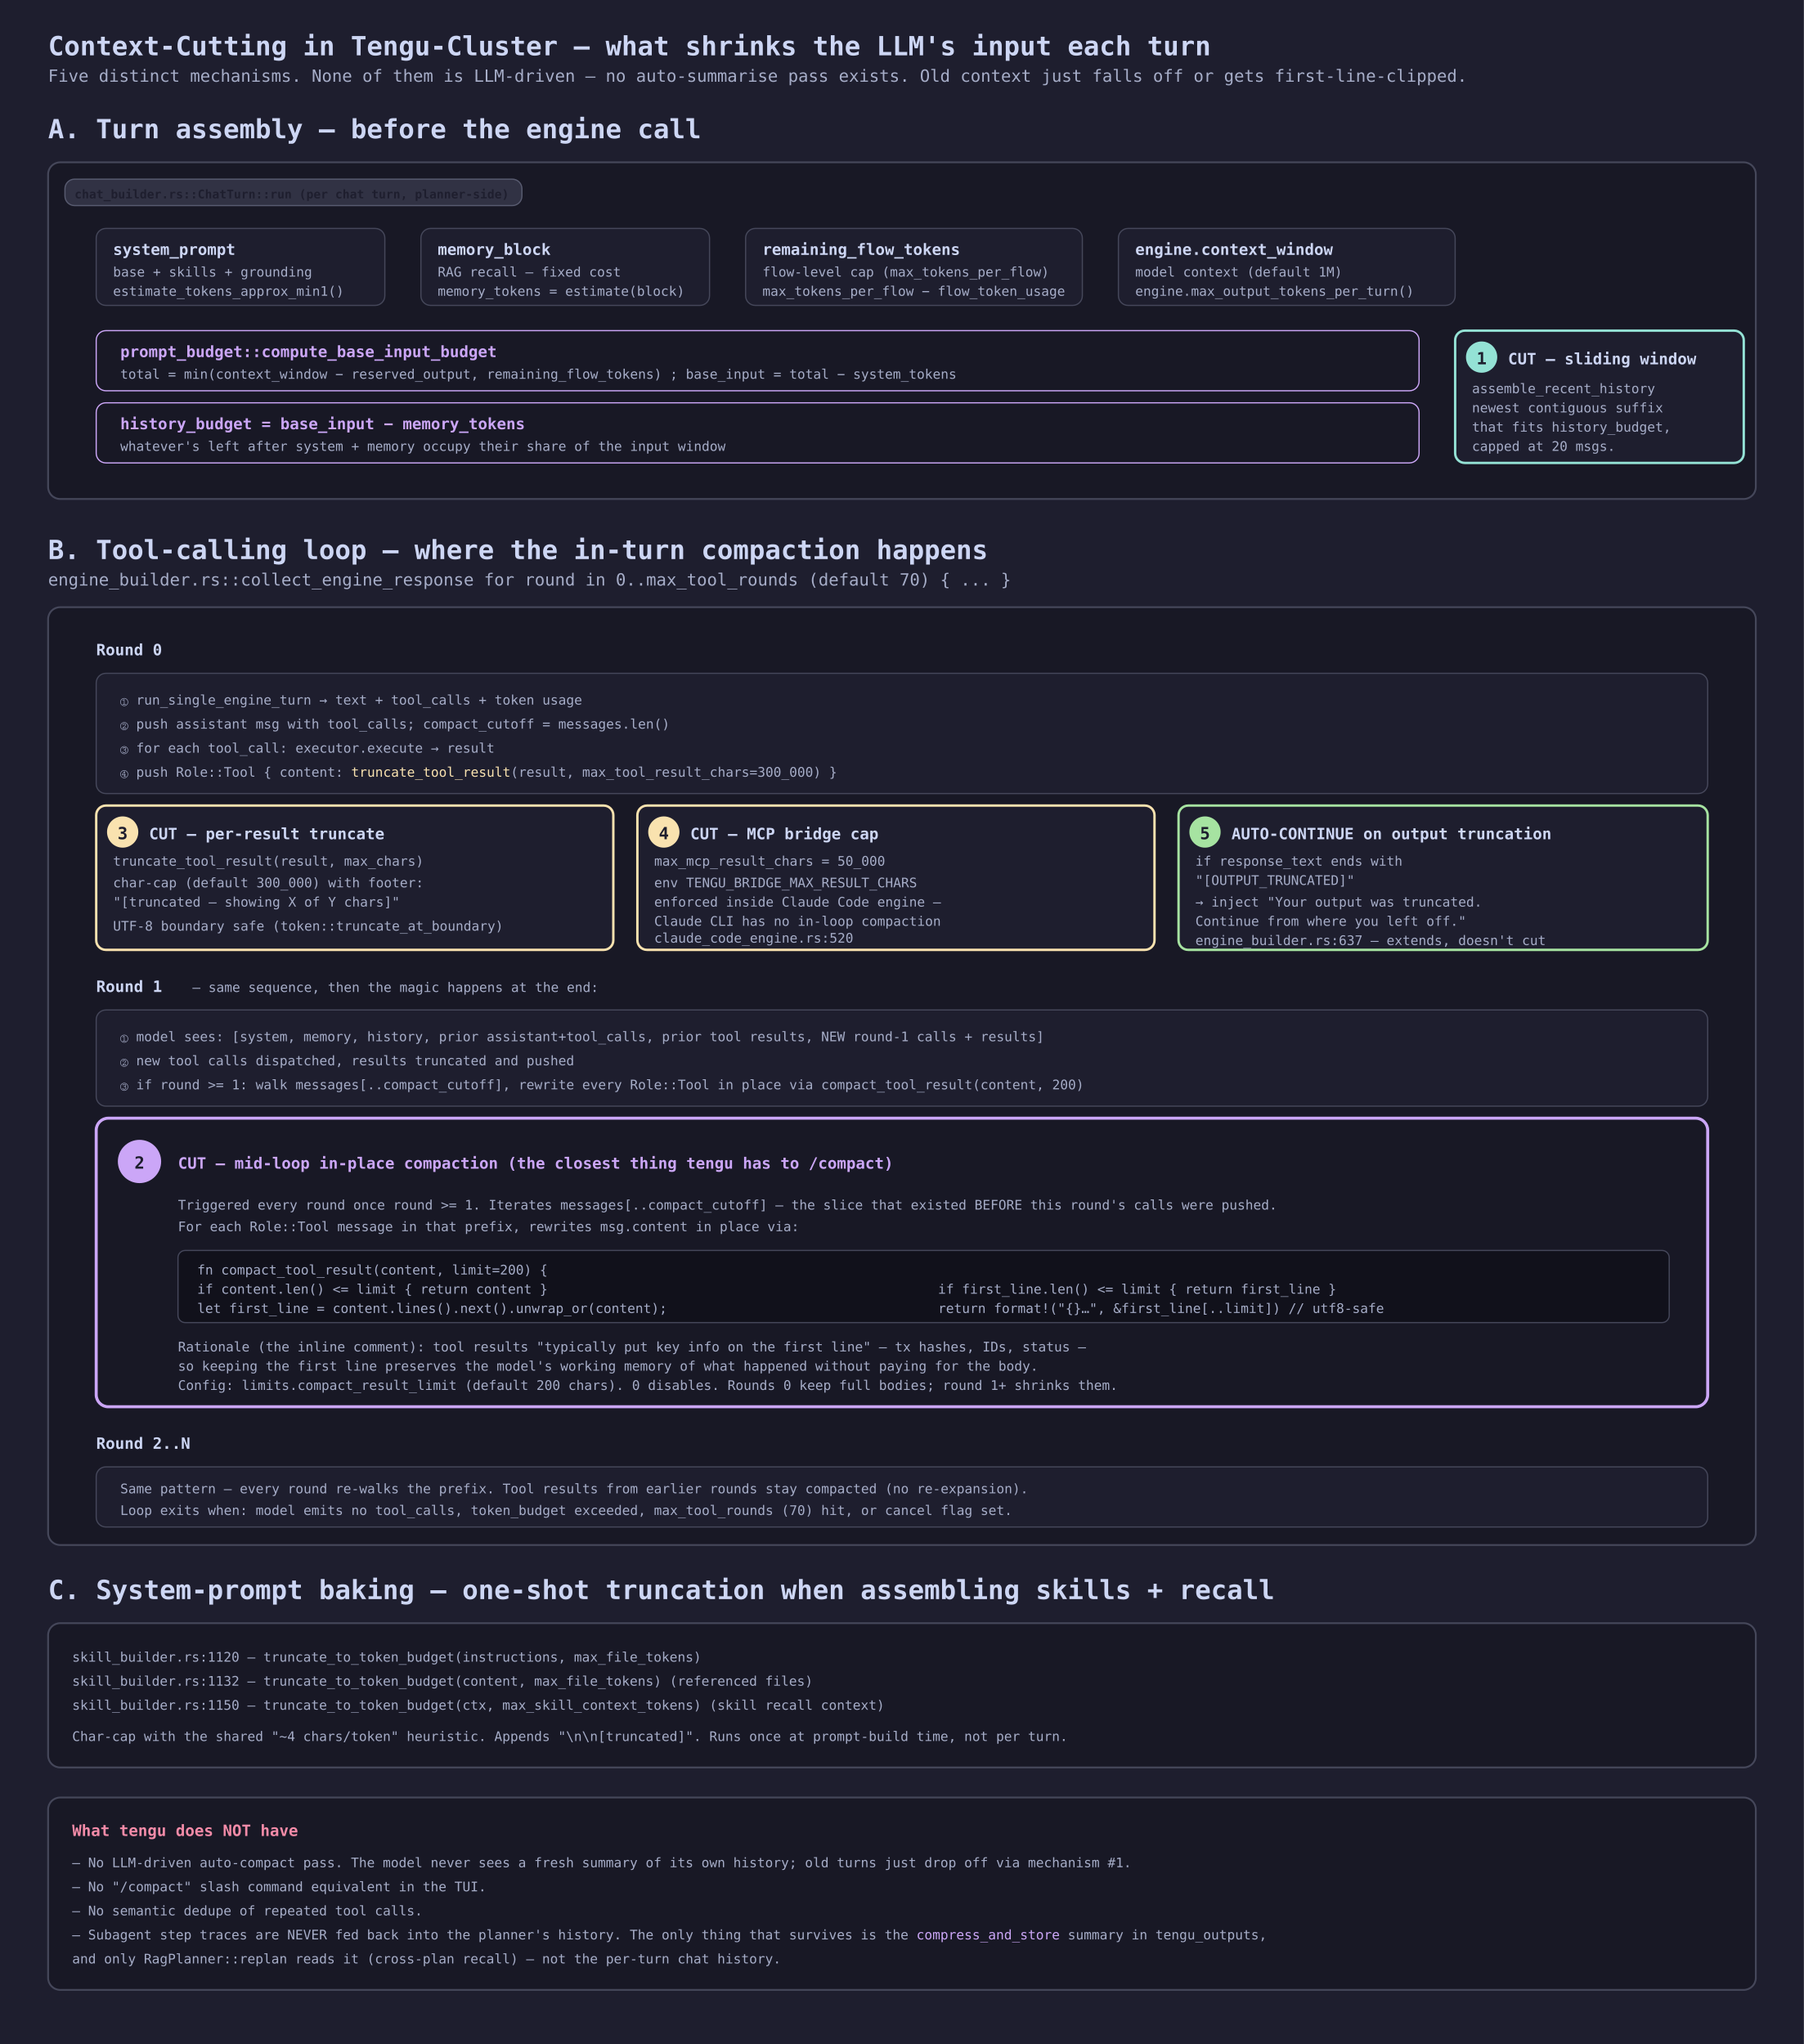
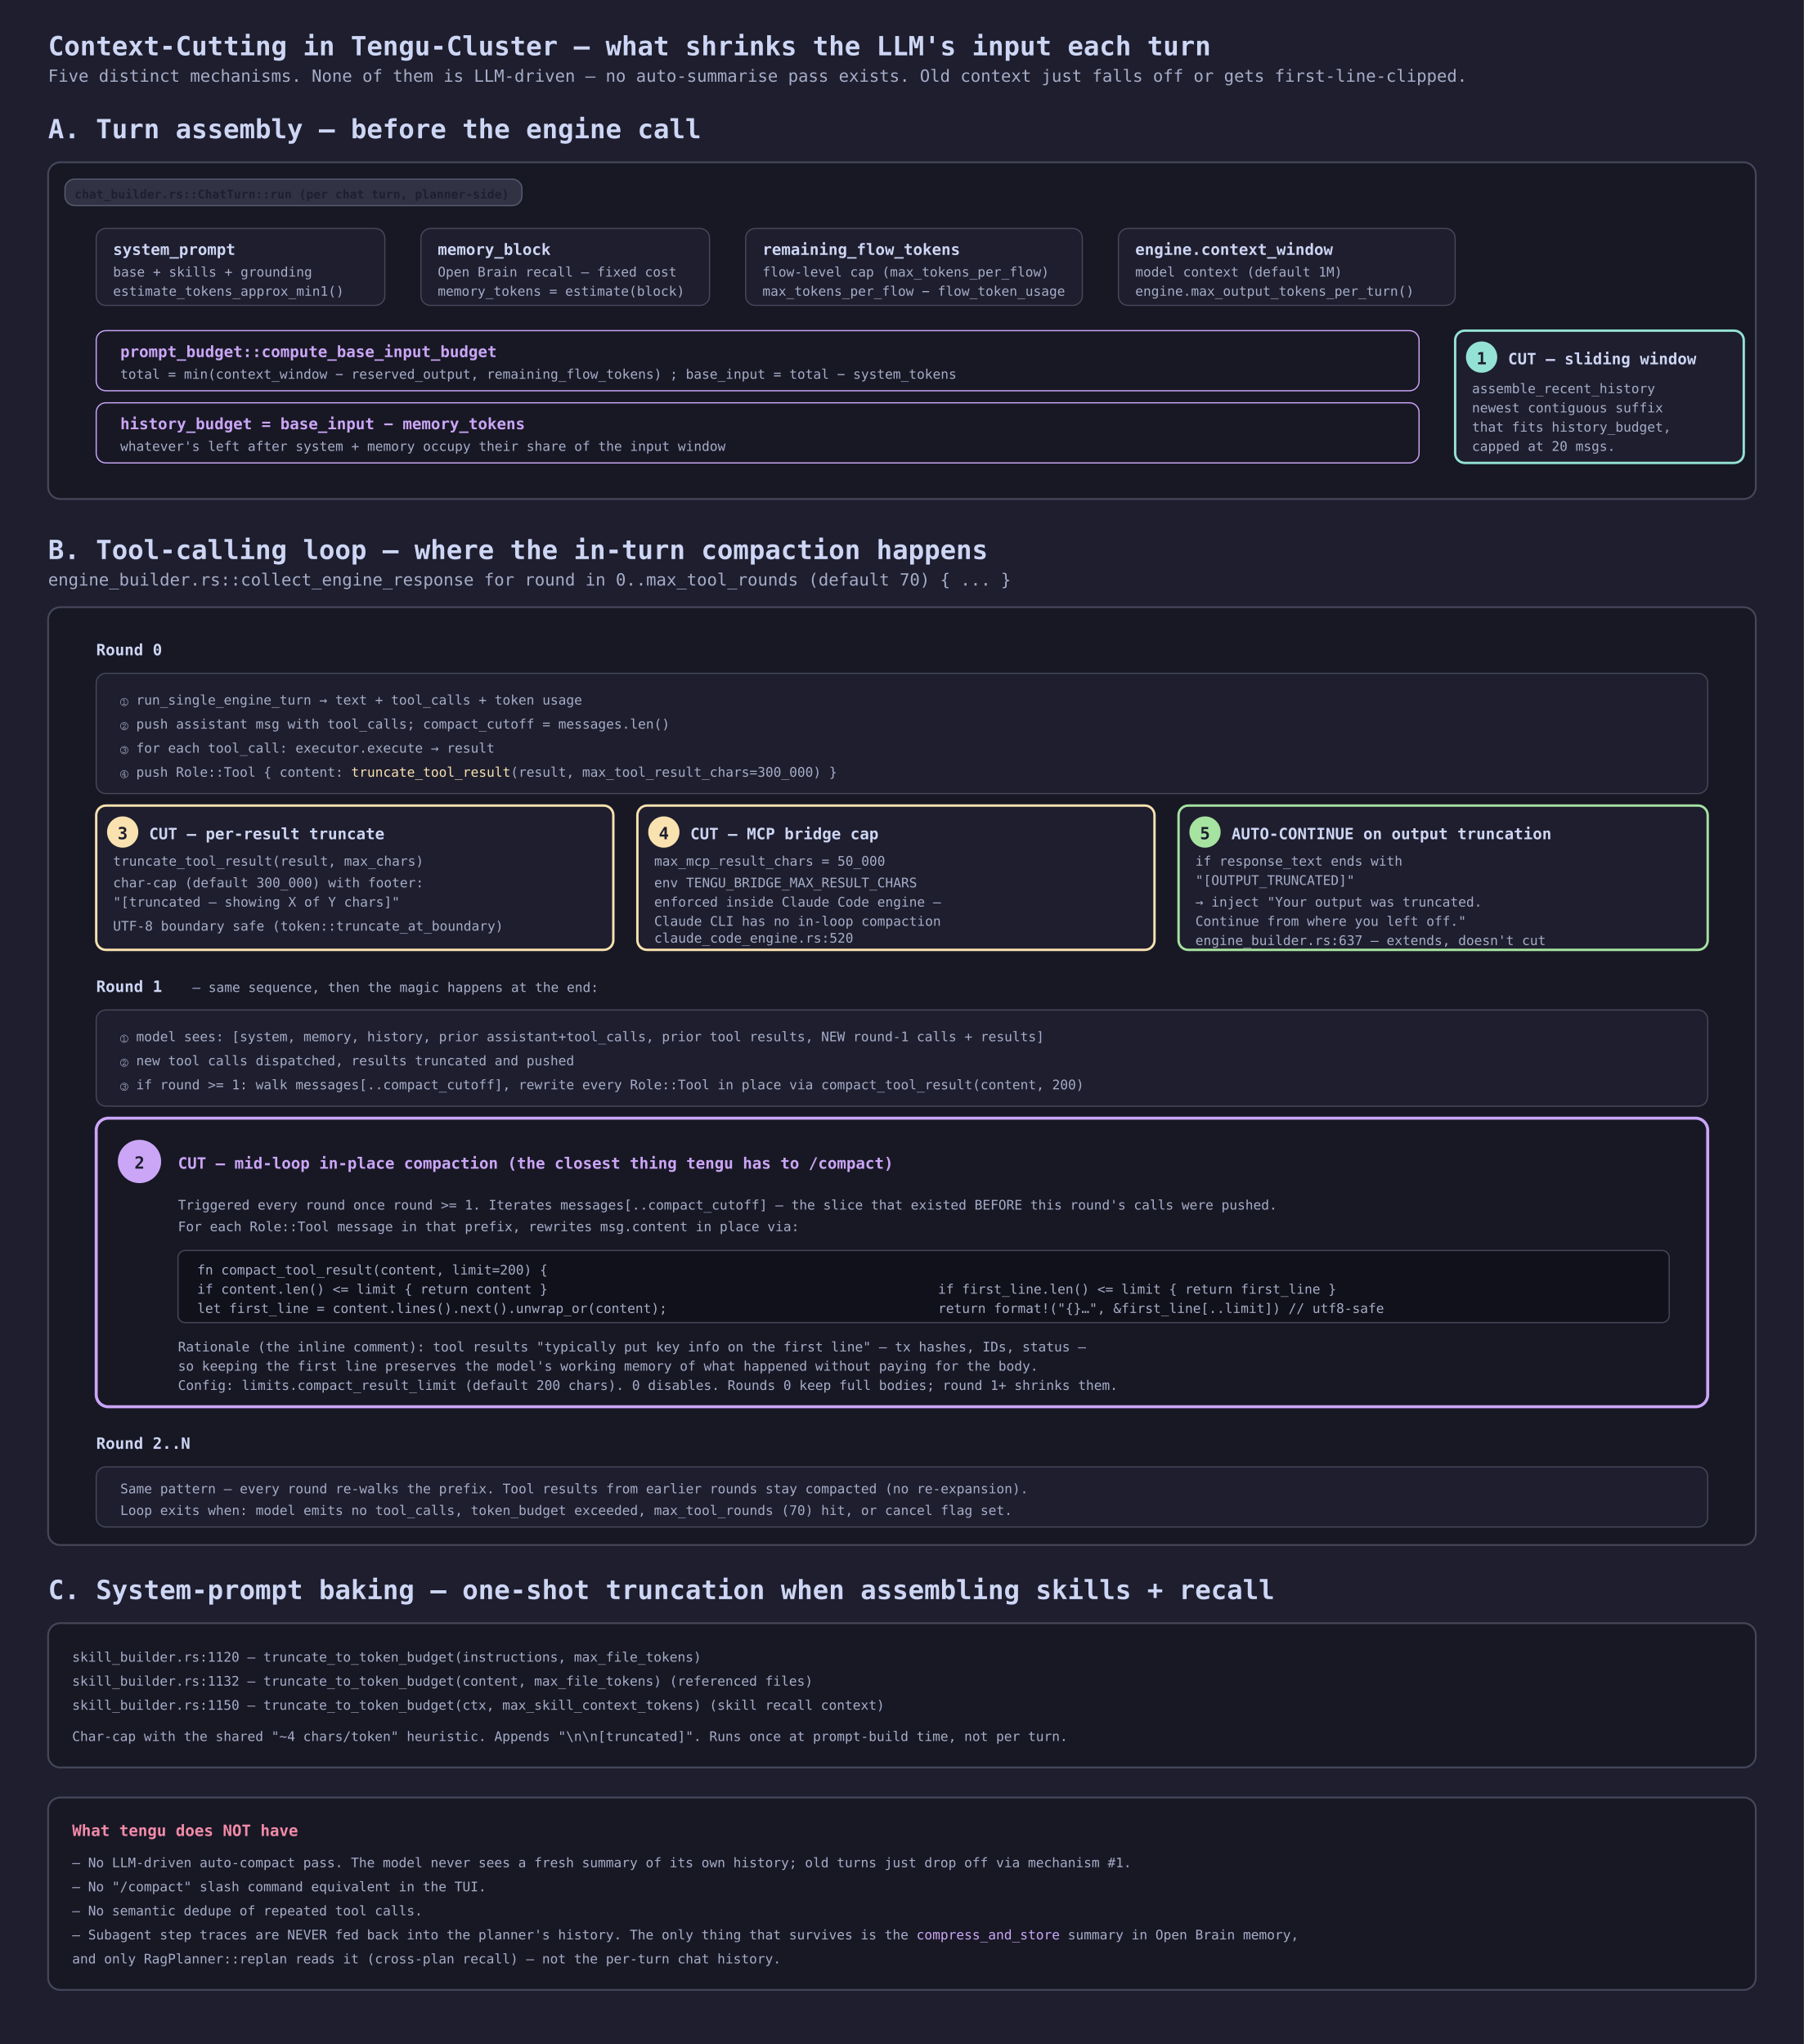
<svg xmlns="http://www.w3.org/2000/svg" viewBox="0 0 1500 1700" font-family="ui-monospace, SFMono-Regular, Menlo, monospace">
  <defs>
    <marker id="arr" viewBox="0 0 10 10" refX="9" refY="5" markerWidth="7" markerHeight="7" orient="auto-start-reverse">
      <path d="M0,0 L10,5 L0,10 z" fill="#cdd6f4" />
    </marker>
    <marker id="arrG" viewBox="0 0 10 10" refX="9" refY="5" markerWidth="7" markerHeight="7" orient="auto-start-reverse">
      <path d="M0,0 L10,5 L0,10 z" fill="#a6e3a1" />
    </marker>
    <marker id="arrY" viewBox="0 0 10 10" refX="9" refY="5" markerWidth="7" markerHeight="7" orient="auto-start-reverse">
      <path d="M0,0 L10,5 L0,10 z" fill="#f9e2af" />
    </marker>
    <marker id="arrP" viewBox="0 0 10 10" refX="9" refY="5" markerWidth="7" markerHeight="7" orient="auto-start-reverse">
      <path d="M0,0 L10,5 L0,10 z" fill="#cba6f7" />
    </marker>
    <style>
      .bg     { fill: #1e1e2e; }
      .panel  { fill: #181825; stroke: #45475a; stroke-width: 1.5; rx: 10; }
      .panelH { fill: #313244; stroke: #585b70; stroke-width: 1; rx: 8; }
      .accent { fill: #cba6f7; }
      .ok     { fill: #a6e3a1; }
      .warn   { fill: #f9e2af; }
      .err    { fill: #f38ba8; }
      .blue   { fill: #89b4fa; }
      .pink   { fill: #f5c2e7; }
      .teal   { fill: #94e2d5; }
      .muted  { fill: #6c7086; }
      text    { fill: #cdd6f4; font-size: 13px; }
      .title  { font-size: 22px; font-weight: 700; fill: #cdd6f4; }
      .sub    { font-size: 14px; fill: #a6adc8; }
      .small  { font-size: 11px; fill: #a6adc8; }
      .tag    { font-size: 10px; fill: #1e1e2e; font-weight: 700; }
      .mono   { font-family: ui-monospace, monospace; }
      .edge   { stroke: #cdd6f4; stroke-width: 1.5; fill: none; }
      .edgeG  { stroke: #a6e3a1; stroke-width: 1.8; fill: none; }
      .edgeY  { stroke: #f9e2af; stroke-width: 1.8; fill: none; }
      .edgeP  { stroke: #cba6f7; stroke-width: 1.8; fill: none; }
      .dash   { stroke-dasharray: 4 4; }
      .num    { fill: #1e1e2e; font-weight: 700; font-size: 14px; }
    </style>
  </defs>
  <rect class="bg" width="1500" height="1700" />
  <text x="40" y="46" class="title">Context-Cutting in Tengu-Cluster — what shrinks the LLM's input each turn</text>
  <text x="40" y="68" class="sub">Five distinct mechanisms. None of them is LLM-driven — no auto-summarise pass exists. Old context just falls off or gets first-line-clipped.</text>
  <text x="40" y="115" class="title teal">A. Turn assembly  —  before the engine call</text>
  <g transform="translate(40,135)">
    <rect class="panel" width="1420" height="280" />
    <rect class="panelH" x="14" y="14" width="380" height="22" />
    <text x="22" y="30" class="tag">chat_builder.rs::ChatTurn::run  (per chat turn, planner-side)</text>
    <g transform="translate(40,55)">
      <rect width="240" height="64" rx="8" fill="#1e1e2e" stroke="#45475a" />
      <text x="14" y="22" font-weight="700">system_prompt</text>
      <text x="14" y="40" class="small">base + skills + grounding</text>
      <text x="14" y="56" class="small mono muted">estimate_tokens_approx_min1()</text>
    </g>
    <g transform="translate(310,55)">
      <rect width="240" height="64" rx="8" fill="#1e1e2e" stroke="#45475a" />
      <text x="14" y="22" font-weight="700">memory_block</text>
-       <text x="14" y="40" class="small">RAG recall — fixed cost</text>
+       <text x="14" y="40" class="small">Open Brain recall — fixed cost</text>
      <text x="14" y="56" class="small mono muted">memory_tokens = estimate(block)</text>
    </g>
    <g transform="translate(580,55)">
      <rect width="280" height="64" rx="8" fill="#1e1e2e" stroke="#45475a" />
      <text x="14" y="22" font-weight="700">remaining_flow_tokens</text>
      <text x="14" y="40" class="small">flow-level cap (max_tokens_per_flow)</text>
      <text x="14" y="56" class="small mono muted">max_tokens_per_flow − flow_token_usage</text>
    </g>
    <g transform="translate(890,55)">
      <rect width="280" height="64" rx="8" fill="#1e1e2e" stroke="#45475a" />
      <text x="14" y="22" font-weight="700">engine.context_window</text>
      <text x="14" y="40" class="small">model context (default 1M)</text>
      <text x="14" y="56" class="small mono muted">engine.max_output_tokens_per_turn()</text>
    </g>
    <g transform="translate(40,140)">
      <rect width="1100" height="50" rx="8" fill="#181825" stroke="#cba6f7" />
      <text x="20" y="22" font-weight="700" class="accent">prompt_budget::compute_base_input_budget</text>
      <text x="20" y="40" class="small mono">total = min(context_window − reserved_output, remaining_flow_tokens) ;  base_input = total − system_tokens</text>
    </g>
    <g transform="translate(40,200)">
      <rect width="1100" height="50" rx="8" fill="#181825" stroke="#cba6f7" />
      <text x="20" y="22" font-weight="700" class="accent">history_budget = base_input − memory_tokens</text>
      <text x="20" y="40" class="small">whatever's left after system + memory occupy their share of the input window</text>
    </g>
    <g transform="translate(1170,140)">
      <rect width="240" height="110" rx="8" fill="#1e1e2e" stroke="#94e2d5" stroke-width="2" />
      <circle cx="22" cy="22" r="13" class="teal" />
      <text x="22" y="28" text-anchor="middle" class="num">1</text>
      <text x="44" y="28" font-weight="700">CUT — sliding window</text>
      <text x="14" y="52" class="small mono">assemble_recent_history</text>
      <text x="14" y="68" class="small">newest contiguous suffix</text>
      <text x="14" y="84" class="small">that fits history_budget,</text>
      <text x="14" y="100" class="small">capped at 20 msgs.</text>
    </g>
  </g>
  <text x="40" y="465" class="title pink">B. Tool-calling loop  —  where the in-turn compaction happens</text>
  <text x="40" y="487" class="sub mono">engine_builder.rs::collect_engine_response   for round in 0..max_tool_rounds (default 70) { ... }</text>
  <g transform="translate(40,505)">
    <rect class="panel" width="1420" height="780" />
    <text x="40" y="40" font-weight="700">Round 0</text>
    <g transform="translate(40,55)">
      <rect width="1340" height="100" rx="8" fill="#1e1e2e" stroke="#45475a" />
      <text x="20" y="26" class="small">① <tspan class="mono">run_single_engine_turn</tspan> → text + tool_calls + token usage</text>
      <text x="20" y="46" class="small">② push assistant msg with tool_calls; <tspan class="mono">compact_cutoff = messages.len()</tspan>
      </text>
      <text x="20" y="66" class="small">③ for each tool_call: <tspan class="mono">executor.execute</tspan> → result</text>
      <text x="20" y="86" class="small">④ push <tspan class="mono">Role::Tool { content: <tspan class="warn">truncate_tool_result</tspan>(result, max_tool_result_chars=300_000) }</tspan>
      </text>
    </g>
    <g transform="translate(40,165)">
      <rect width="430" height="120" rx="8" fill="#1e1e2e" stroke="#f9e2af" stroke-width="2" />
      <circle cx="22" cy="22" r="13" class="warn" />
      <text x="22" y="28" text-anchor="middle" class="num">3</text>
      <text x="44" y="28" font-weight="700">CUT — per-result truncate</text>
      <text x="14" y="50" class="small mono">truncate_tool_result(result, max_chars)</text>
      <text x="14" y="68" class="small">char-cap (default 300_000) with footer:</text>
      <text x="14" y="84" class="small mono">"[truncated — showing X of Y chars]"</text>
      <text x="14" y="104" class="small muted">UTF-8 boundary safe (token::truncate_at_boundary)</text>
    </g>
    <g transform="translate(490,165)">
      <rect width="430" height="120" rx="8" fill="#1e1e2e" stroke="#f9e2af" stroke-width="2" />
      <circle cx="22" cy="22" r="13" class="warn" />
      <text x="22" y="28" text-anchor="middle" class="num">4</text>
      <text x="44" y="28" font-weight="700">CUT — MCP bridge cap</text>
      <text x="14" y="50" class="small mono">max_mcp_result_chars = 50_000</text>
      <text x="14" y="68" class="small">env <tspan class="mono">TENGU_BRIDGE_MAX_RESULT_CHARS</tspan>
      </text>
      <text x="14" y="84" class="small">enforced inside Claude Code engine —</text>
      <text x="14" y="100" class="small">Claude CLI has no in-loop compaction</text>
      <text x="14" y="114" class="small muted">claude_code_engine.rs:520</text>
    </g>
    <g transform="translate(940,165)">
      <rect width="440" height="120" rx="8" fill="#1e1e2e" stroke="#a6e3a1" stroke-width="2" />
      <circle cx="22" cy="22" r="13" class="ok" />
      <text x="22" y="28" text-anchor="middle" class="num">5</text>
      <text x="44" y="28" font-weight="700">AUTO-CONTINUE on output truncation</text>
      <text x="14" y="50" class="small">if response_text ends with</text>
      <text x="14" y="66" class="small mono">"[OUTPUT_TRUNCATED]"</text>
      <text x="14" y="84" class="small">→ inject "Your output was truncated.</text>
      <text x="14" y="100" class="small">Continue from where you left off."</text>
      <text x="14" y="116" class="small muted">engine_builder.rs:637 — extends, doesn't cut</text>
    </g>
    <text x="40" y="320" font-weight="700">Round 1</text>
    <text x="120" y="320" class="small muted">— same sequence, then the magic happens at the end:</text>
    <g transform="translate(40,335)">
      <rect width="1340" height="80" rx="8" fill="#1e1e2e" stroke="#45475a" />
      <text x="20" y="26" class="small">① model sees: [system, memory, history, prior assistant+tool_calls, prior tool results, NEW round-1 calls + results]</text>
      <text x="20" y="46" class="small">② new tool calls dispatched, results truncated and pushed</text>
      <text x="20" y="66" class="small accent">③ if round &gt;= 1: walk messages[..compact_cutoff], rewrite every Role::Tool in place via compact_tool_result(content, 200)</text>
    </g>
    <g transform="translate(40,425)">
      <rect width="1340" height="240" rx="10" fill="#181825" stroke="#cba6f7" stroke-width="2.5" />
      <circle cx="36" cy="36" r="18" class="accent" />
      <text x="36" y="42" text-anchor="middle" class="num" font-size="18">2</text>
      <text x="68" y="42" font-weight="700" font-size="16" class="accent">CUT — mid-loop in-place compaction  (the closest thing tengu has to /compact)</text>
      <text x="68" y="76" class="small">Triggered every round once <tspan class="mono">round &gt;= 1</tspan>. Iterates <tspan class="mono">messages[..compact_cutoff]</tspan> — the slice that existed BEFORE this round's calls were pushed.</text>
      <text x="68" y="94" class="small">For each <tspan class="mono">Role::Tool</tspan> message in that prefix, rewrites <tspan class="mono">msg.content</tspan> in place via:</text>
      <rect x="68" y="110" width="1240" height="60" rx="6" fill="#11111b" stroke="#45475a" />
      <text x="84" y="130" class="small mono">fn compact_tool_result(content, limit=200) {</text>
      <text x="84" y="146" class="small mono">    if content.len() &lt;= limit { return content }</text>
      <text x="84" y="162" class="small mono">    let first_line = content.lines().next().unwrap_or(content);</text>
      <text x="700" y="146" class="small mono">    if first_line.len() &lt;= limit { return first_line }</text>
      <text x="700" y="162" class="small mono">    return format!("{}…", &amp;first_line[..limit])  // utf8-safe</text>
      <text x="68" y="194" class="small">Rationale (the inline comment): tool results "typically put key info on the first line" — tx hashes, IDs, status —</text>
      <text x="68" y="210" class="small">so keeping the first line preserves the model's working memory of what happened without paying for the body.</text>
      <text x="68" y="226" class="small muted">Config: <tspan class="mono">limits.compact_result_limit</tspan> (default 200 chars). 0 disables. Rounds 0 keep full bodies; round 1+ shrinks them.</text>
    </g>
    <text x="40" y="700" font-weight="700">Round 2..N</text>
    <g transform="translate(40,715)">
      <rect width="1340" height="50" rx="8" fill="#1e1e2e" stroke="#45475a" />
      <text x="20" y="22" class="small">Same pattern — every round re-walks the prefix. Tool results from earlier rounds stay compacted (no re-expansion).</text>
      <text x="20" y="40" class="small">Loop exits when: model emits no tool_calls, token_budget exceeded, max_tool_rounds (70) hit, or cancel flag set.</text>
    </g>
  </g>
  <text x="40" y="1330" class="title blue">C. System-prompt baking  —  one-shot truncation when assembling skills + recall</text>
  <g transform="translate(40,1350)">
    <rect class="panel" width="1420" height="120" />
    <text x="20" y="32" class="small mono">skill_builder.rs:1120  — truncate_to_token_budget(instructions, max_file_tokens)</text>
    <text x="20" y="52" class="small mono">skill_builder.rs:1132  — truncate_to_token_budget(content, max_file_tokens)         (referenced files)</text>
    <text x="20" y="72" class="small mono">skill_builder.rs:1150  — truncate_to_token_budget(ctx, max_skill_context_tokens)   (skill recall context)</text>
    <text x="20" y="98" class="small">Char-cap with the shared "~4 chars/token" heuristic. Appends "<tspan class="mono">\n\n[truncated]</tspan>". Runs once at prompt-build time, not per turn.</text>
  </g>
  <g transform="translate(40,1495)">
    <rect class="panel" width="1420" height="160" stroke="#f38ba8" stroke-width="2" />
    <text x="20" y="32" font-weight="700" class="err">What tengu does NOT have</text>
    <text x="20" y="58" class="small">— No LLM-driven auto-compact pass. The model never sees a fresh summary of its own history; old turns just drop off via mechanism #1.</text>
    <text x="20" y="78" class="small">— No "/compact" slash command equivalent in the TUI.</text>
    <text x="20" y="98" class="small">— No semantic dedupe of repeated tool calls.</text>
-     <text x="20" y="118" class="small">— Subagent step traces are NEVER fed back into the planner's history. The only thing that survives is the <tspan class="mono accent">compress_and_store</tspan> summary in <tspan class="mono">tengu_outputs</tspan>,</text>
+     <text x="20" y="118" class="small">— Subagent step traces are NEVER fed back into the planner's history. The only thing that survives is the <tspan class="mono accent">compress_and_store</tspan> summary in Open Brain memory,</text>
    <text x="20" y="138" class="small">  and only <tspan class="mono">RagPlanner::replan</tspan> reads it (cross-plan recall) — not the per-turn chat history.</text>
  </g>
</svg>
